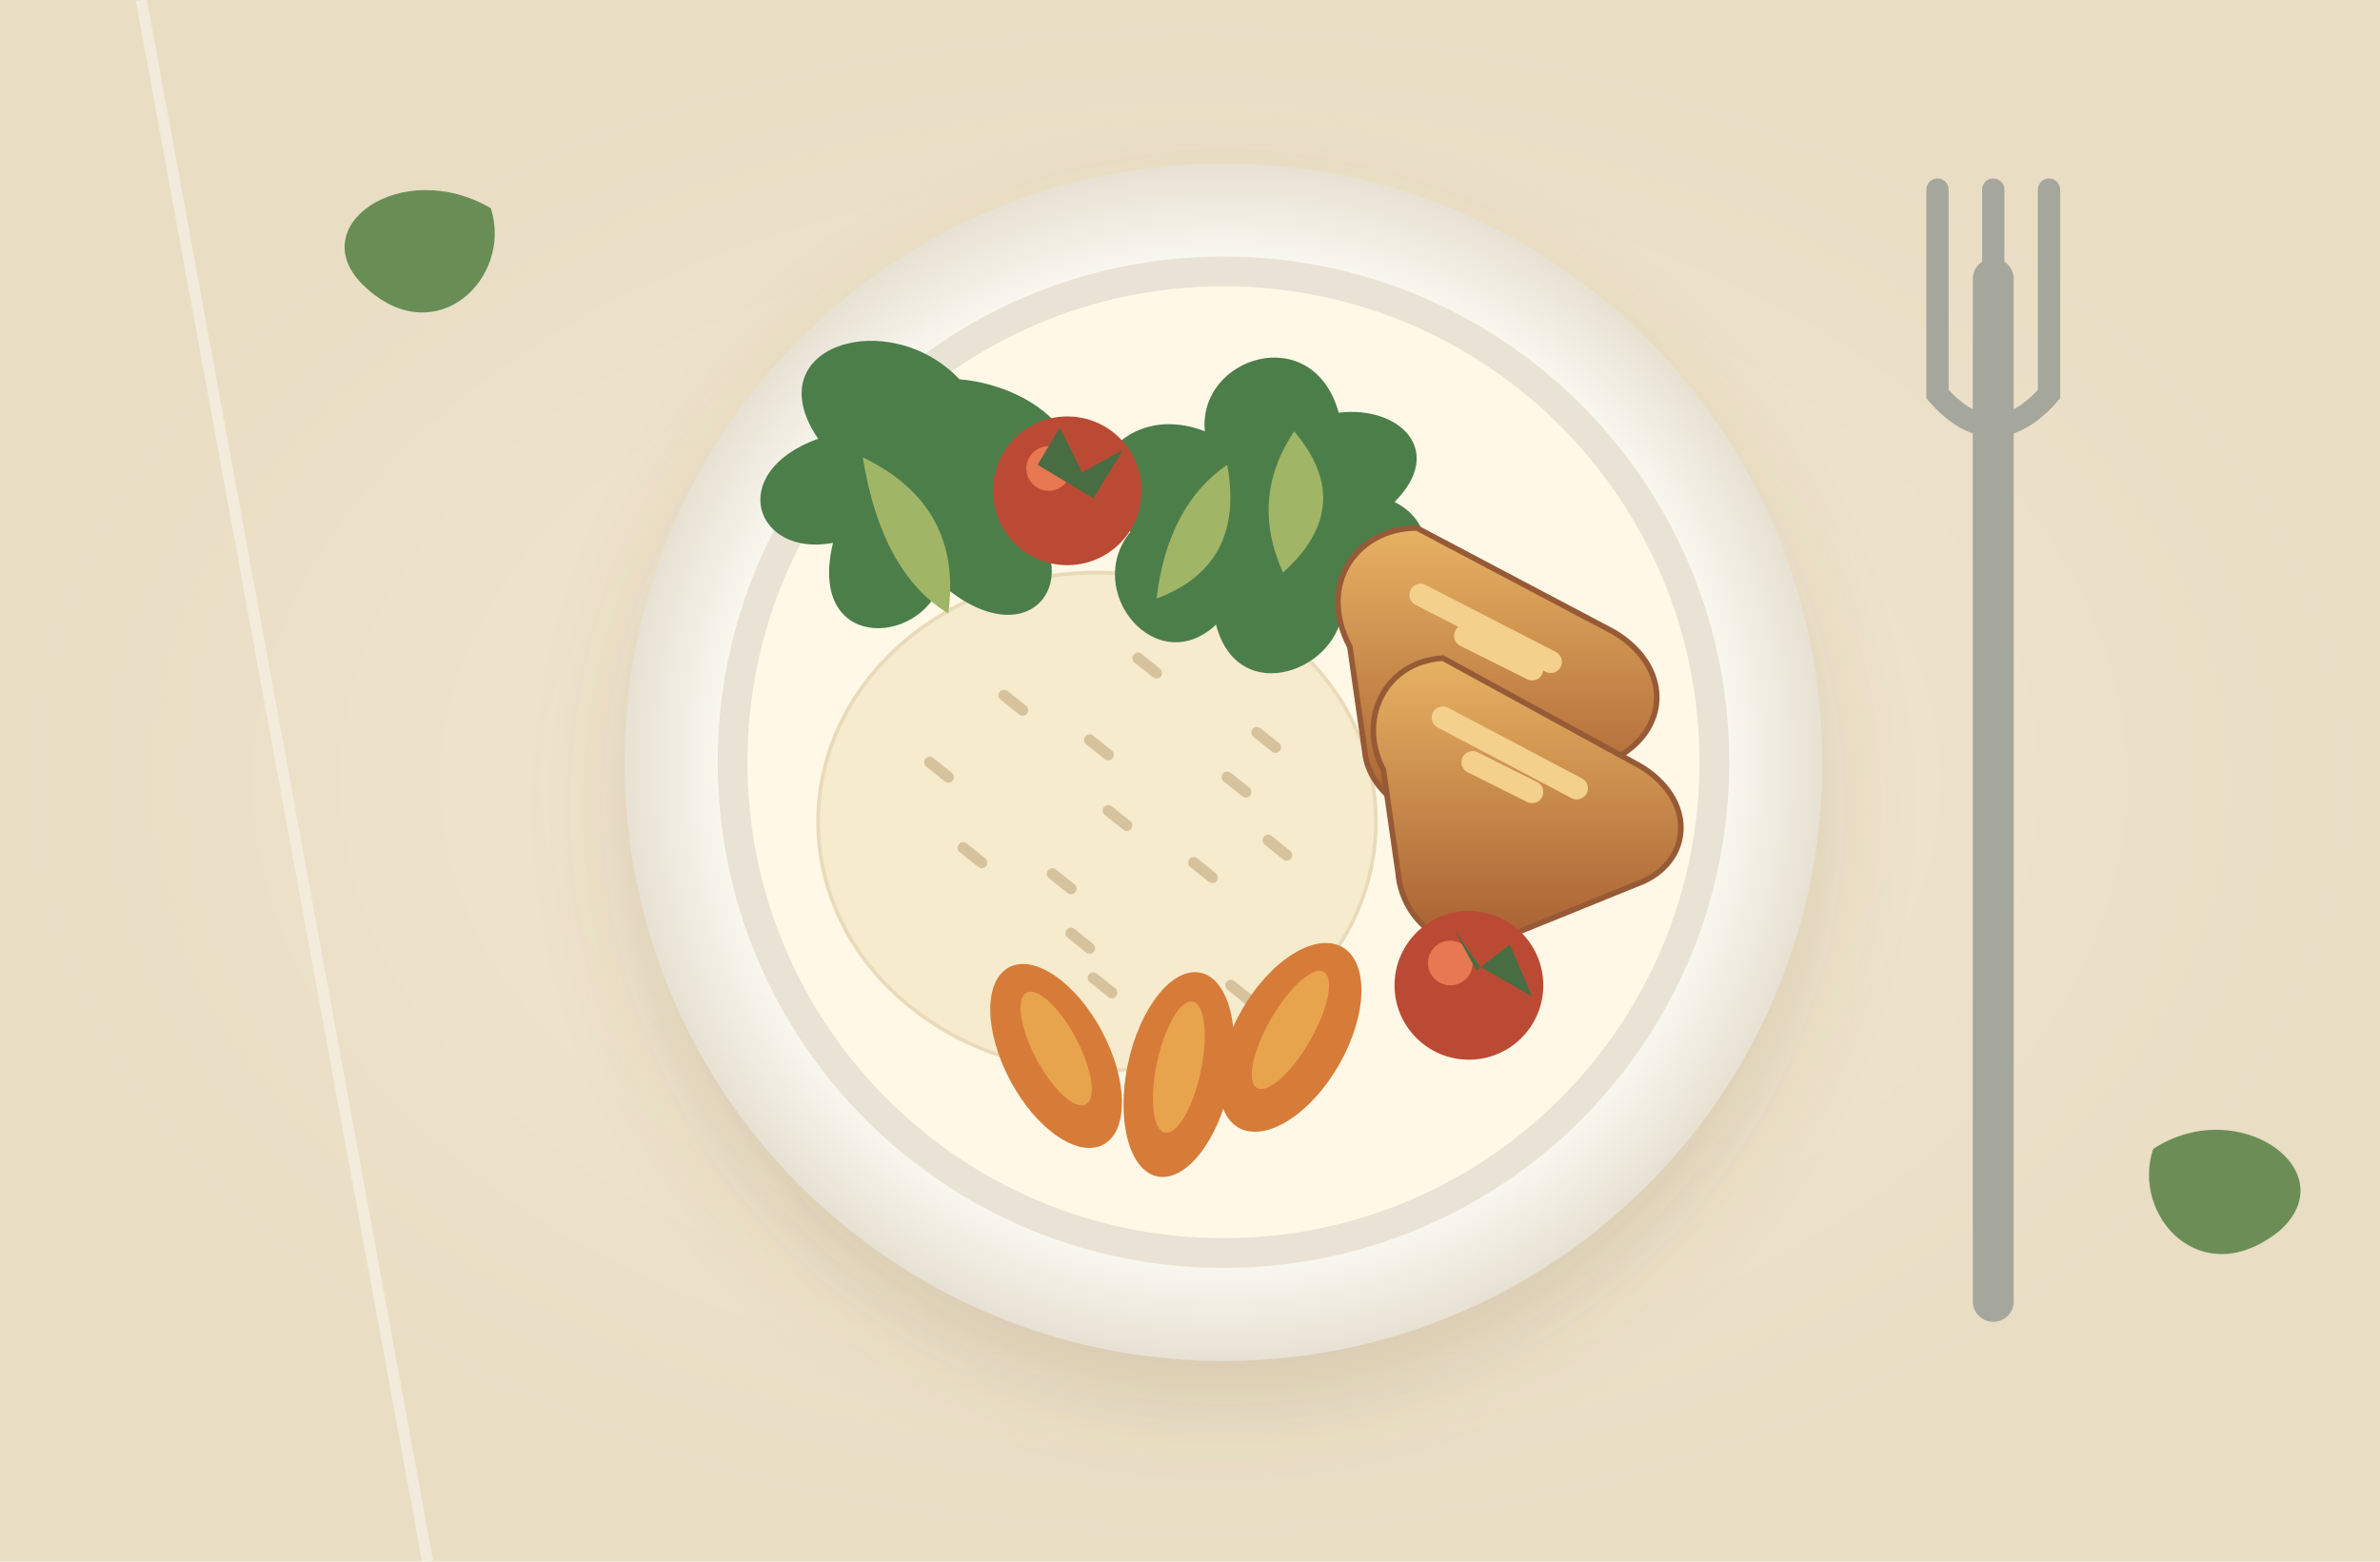
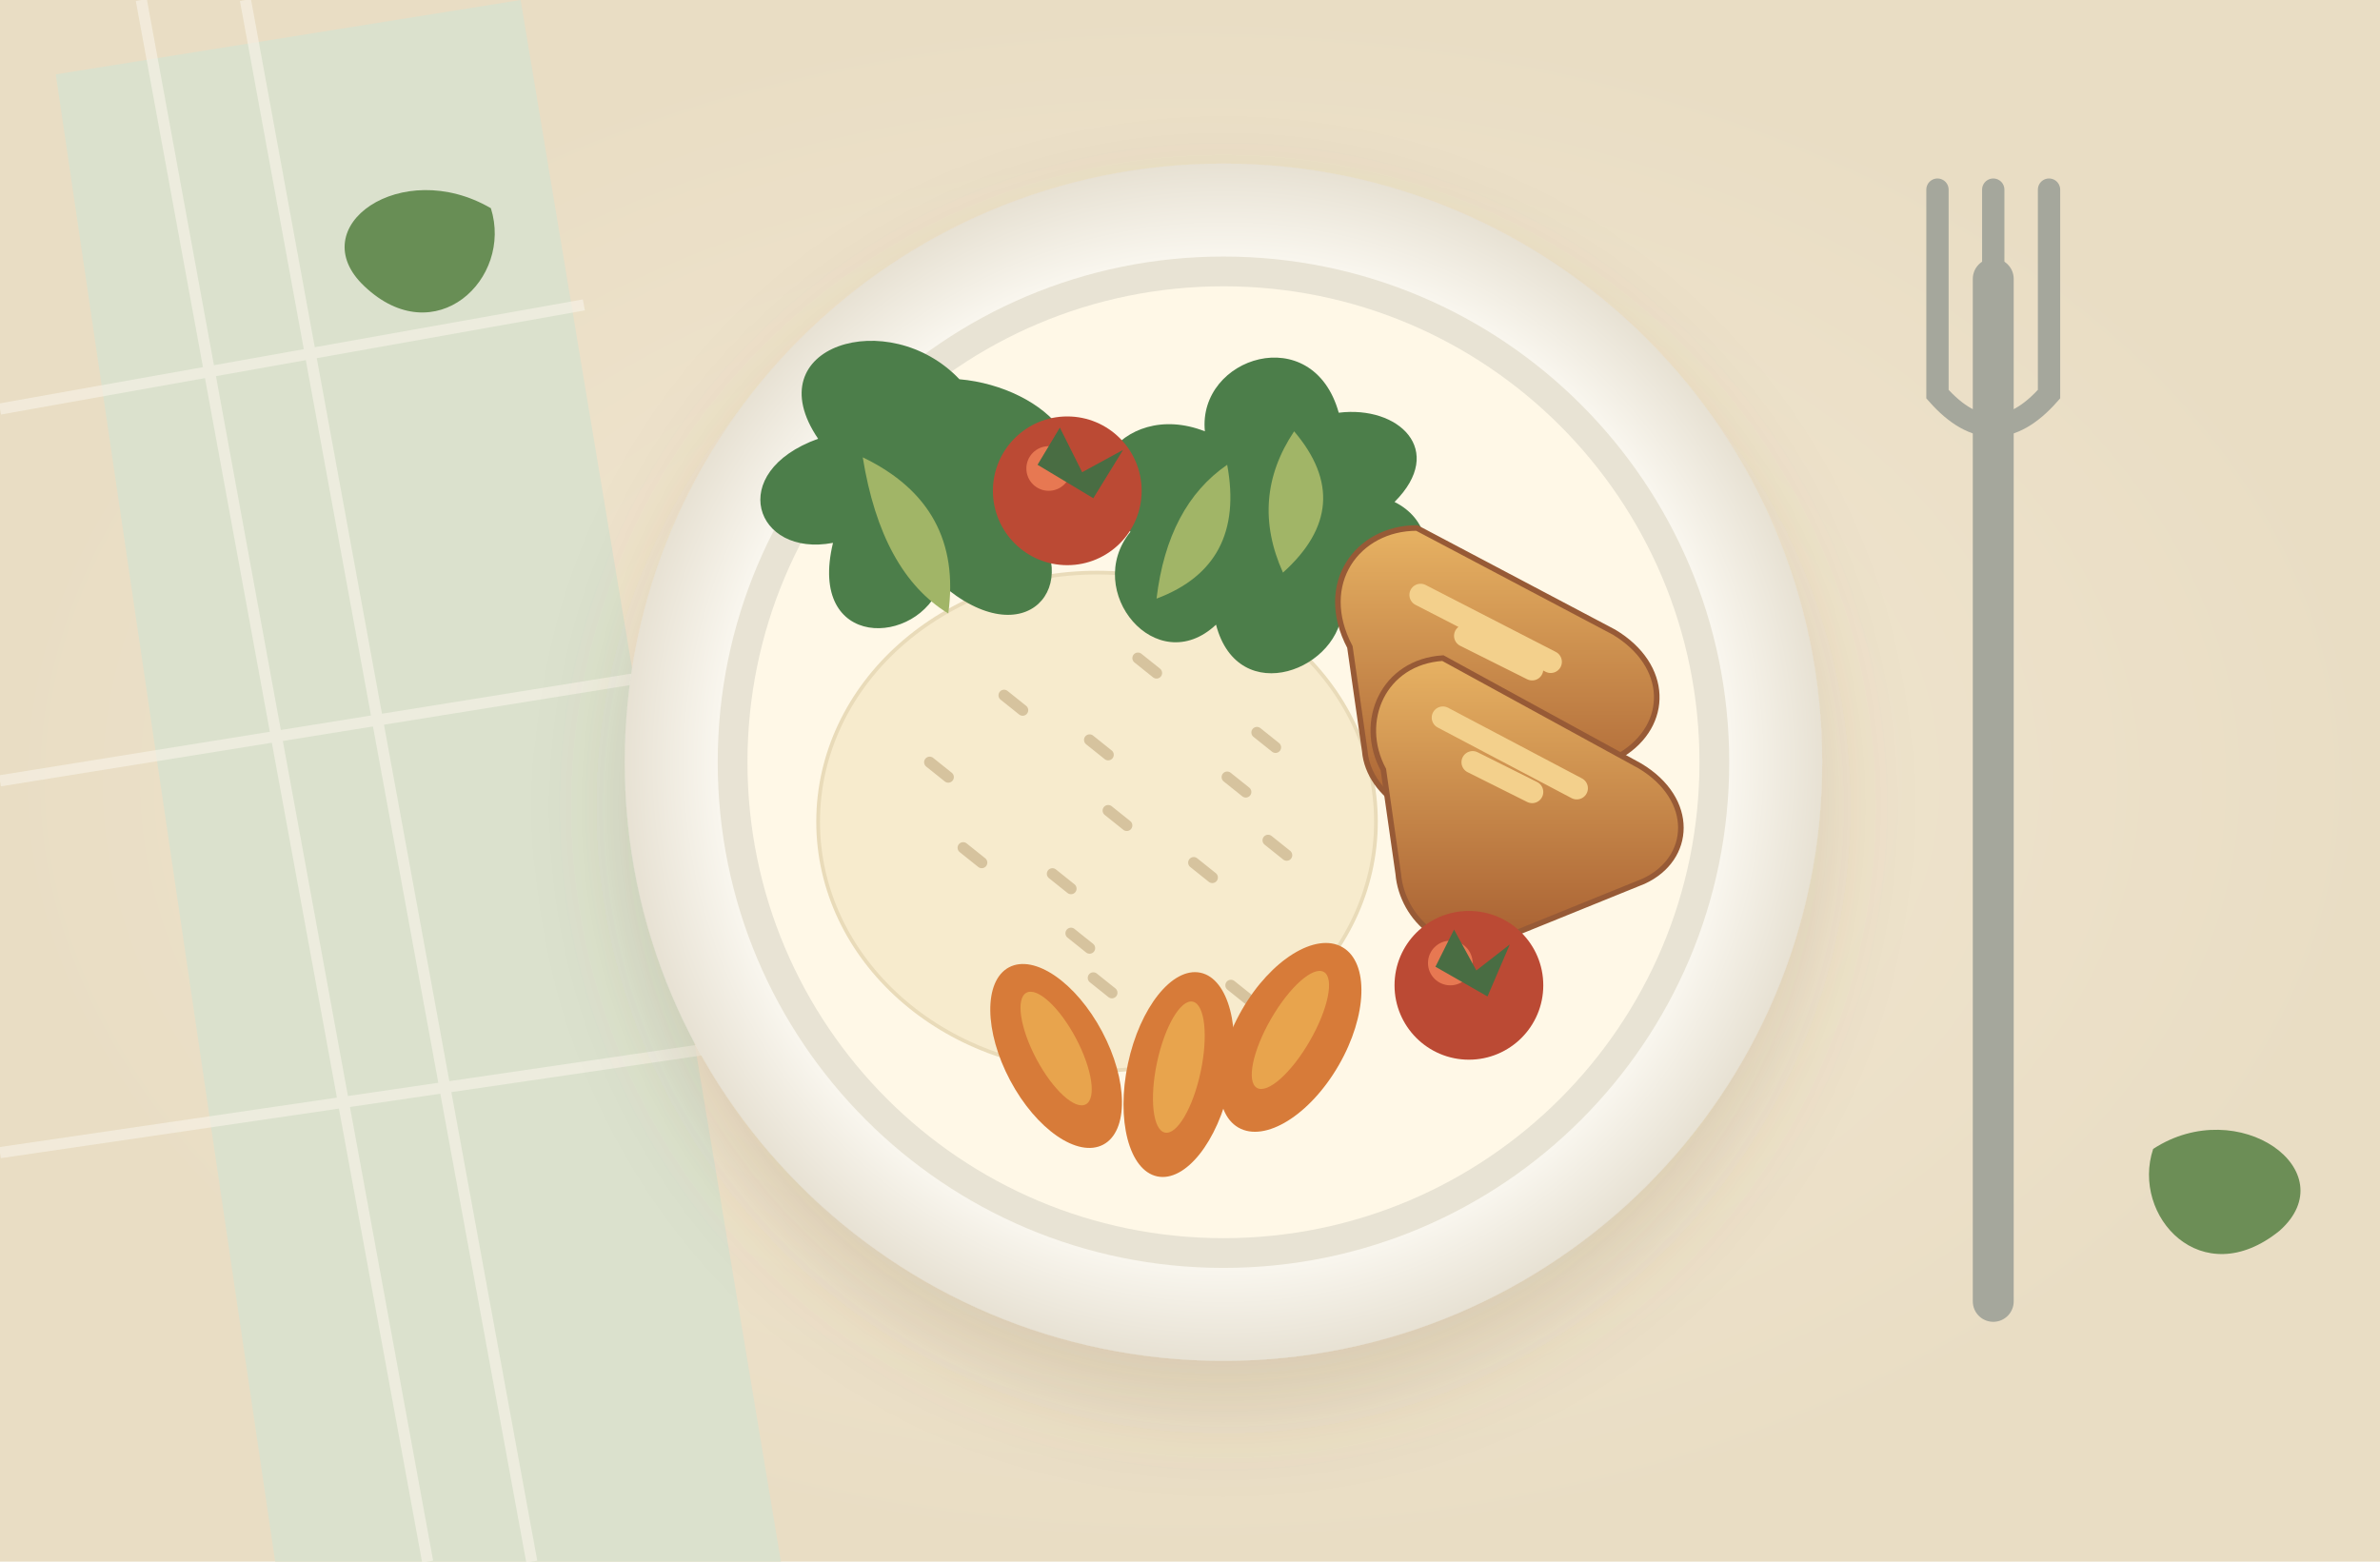
<svg xmlns="http://www.w3.org/2000/svg" viewBox="0 0 640 420">
  <defs>
    <radialGradient id="bg">
      <stop stop-color="#F4E9D4" />
      <stop offset="1" stop-color="#E9DDC4" />
    </radialGradient>
    <radialGradient id="plate">
      <stop stop-color="#FFFFFF" />
      <stop offset=".8" stop-color="#FEFCF6" />
      <stop offset="1" stop-color="#E7E1D3" />
    </radialGradient>
    <linearGradient id="bread" x2="0" y2="1">
      <stop stop-color="#E7B263" />
      <stop offset="1" stop-color="#A86032" />
    </linearGradient>
    <filter id="shadow" x="-.3" y="-.3" width="1.6" height="1.6">
      <feDropShadow dx="0" dy="12" stdDeviation="12" flood-color="#776344" flood-opacity=".17" />
    </filter>
  </defs>
  <rect width="640" height="420" fill="url(#bg)" />
-   <path d="M15 20 140 0170 420H74Z" fill="#DBE1CD" />
-   <path d="m38 0 77 420M66 0177 420M0 1101157-28M0 2101174-28M0 3101191-28" stroke="#F8F4E9" stroke-width="3" opacity=".6" />
+   <path d="M15 20 140 0l70 420H74Z" fill="#DBE1CD" />
+   <path d="m38 0 77 420M66 0l77 420M0 110l157-28M0 210l174-28M0 310l191-28" stroke="#F8F4E9" stroke-width="3" opacity=".6" />
  <g filter="url(#shadow)">
    <circle cx="329" cy="205" r="161" fill="url(#plate)" />
    <circle cx="329" cy="205" r="136" fill="#E8E3D4" />
    <circle cx="329" cy="205" r="128" fill="#FFF8E7" />
  </g>
  <g fill="#F7EBCD" stroke="#E9DBB9" stroke-width="1">
    <ellipse cx="295" cy="221" rx="75" ry="67" />
    <path d="m250 205 5 4m15-22 5 4m18 8 5 4m-39 25 5 4m34-14 5 4m-15 29 5 4m28-23 5 4m-20-59 5 4m27 16 5 4m-2 25 5 4m-52 33 5 4m32-2 5 4m-6-60 5 4m-52 22 5 4" stroke="#D6C39E" stroke-width="3" stroke-linecap="round" />
  </g>
  <g fill="#4C7E4A">
    <path d="M258 102c-19-20-55-9-38 16-25 9-17 32 4 28-7 29 23 28 29 11 23 20 39 0 24-17 25-16 4-36-19-38Z" />
    <path d="M360 111c-7-25-38-15-36 5-23-9-39 16-20 27-13 16 7 40 23 25 6 23 34 12 34-5 19 9 32-19 14-28 14-14 1-26-15-24Z" />
  </g>
  <g fill="#A1B567">
    <path d="M232 123q27 13 23 42-18-11-23-42Z" />
    <path d="M330 125q-16 11-19 36 24-9 19-36Z" />
    <path d="M348 116q-12 18-3 38 20-18 3-38Z" />
  </g>
  <g fill="url(#bread)" stroke="#975A36" stroke-width="1.5">
    <path d="M363 174c-9-17 2-32 18-32l53 28c15 9 15 25 2 33l-39 16c-14 5-29-5-30-17Z" />
    <path d="M372 207c-7-13 0-29 16-30l53 29c15 9 14 25 1 31l-37 15c-16 7-28-5-29-17Z" />
  </g>
  <g stroke="#F3D08C" stroke-width="6" stroke-linecap="round">
    <path d="m382 160 35 18m-23-7 18 9m-24 13 36 19m-28-7 16 8" />
  </g>
  <g fill="#D77B39">
    <ellipse cx="284" cy="284" rx="14" ry="27" transform="rotate(-28 284 284)" />
    <ellipse cx="317" cy="289" rx="14" ry="28" transform="rotate(12 317 289)" />
    <ellipse cx="347" cy="279" rx="15" ry="28" transform="rotate(30 347 279)" />
  </g>
  <g fill="#E8A44D">
    <ellipse cx="284" cy="282" rx="6" ry="17" transform="rotate(-28 284 282)" />
    <ellipse cx="317" cy="287" rx="6" ry="18" transform="rotate(12 317 287)" />
    <ellipse cx="347" cy="277" rx="6" ry="18" transform="rotate(30 347 277)" />
  </g>
  <g fill="#BB4A34">
    <circle cx="287" cy="132" r="20" />
    <circle cx="395" cy="265" r="20" />
  </g>
  <g fill="#E77852">
    <circle cx="282" cy="126" r="6" />
    <circle cx="390" cy="259" r="6" />
  </g>
  <g fill="#496D43">
    <path d="m285 115 6 12 11-6-8 13-15-9Z" />
-     <path d="m391 250 6 11 9-7 6 14-14-8Z" />
+     <path d="m391 250 6 11 9-7-6 14-14-8Z" />
  </g>
  <path d="M536 75v275" stroke="#A5A79C" stroke-width="11" stroke-linecap="round" />
  <path d="M521 51v55q15 17 30 0V51m-15 0v56" fill="none" stroke="#A5A79C" stroke-width="6" stroke-linecap="round" />
  <path d="M132 56c-24-14-51 5-34 21 19 18 40-2 34-21Z" fill="#688E55" />
  <path d="M579 309c23-15 52 6 34 22-21 17-40-4-34-22Z" fill="#6C8E56" />
</svg>
